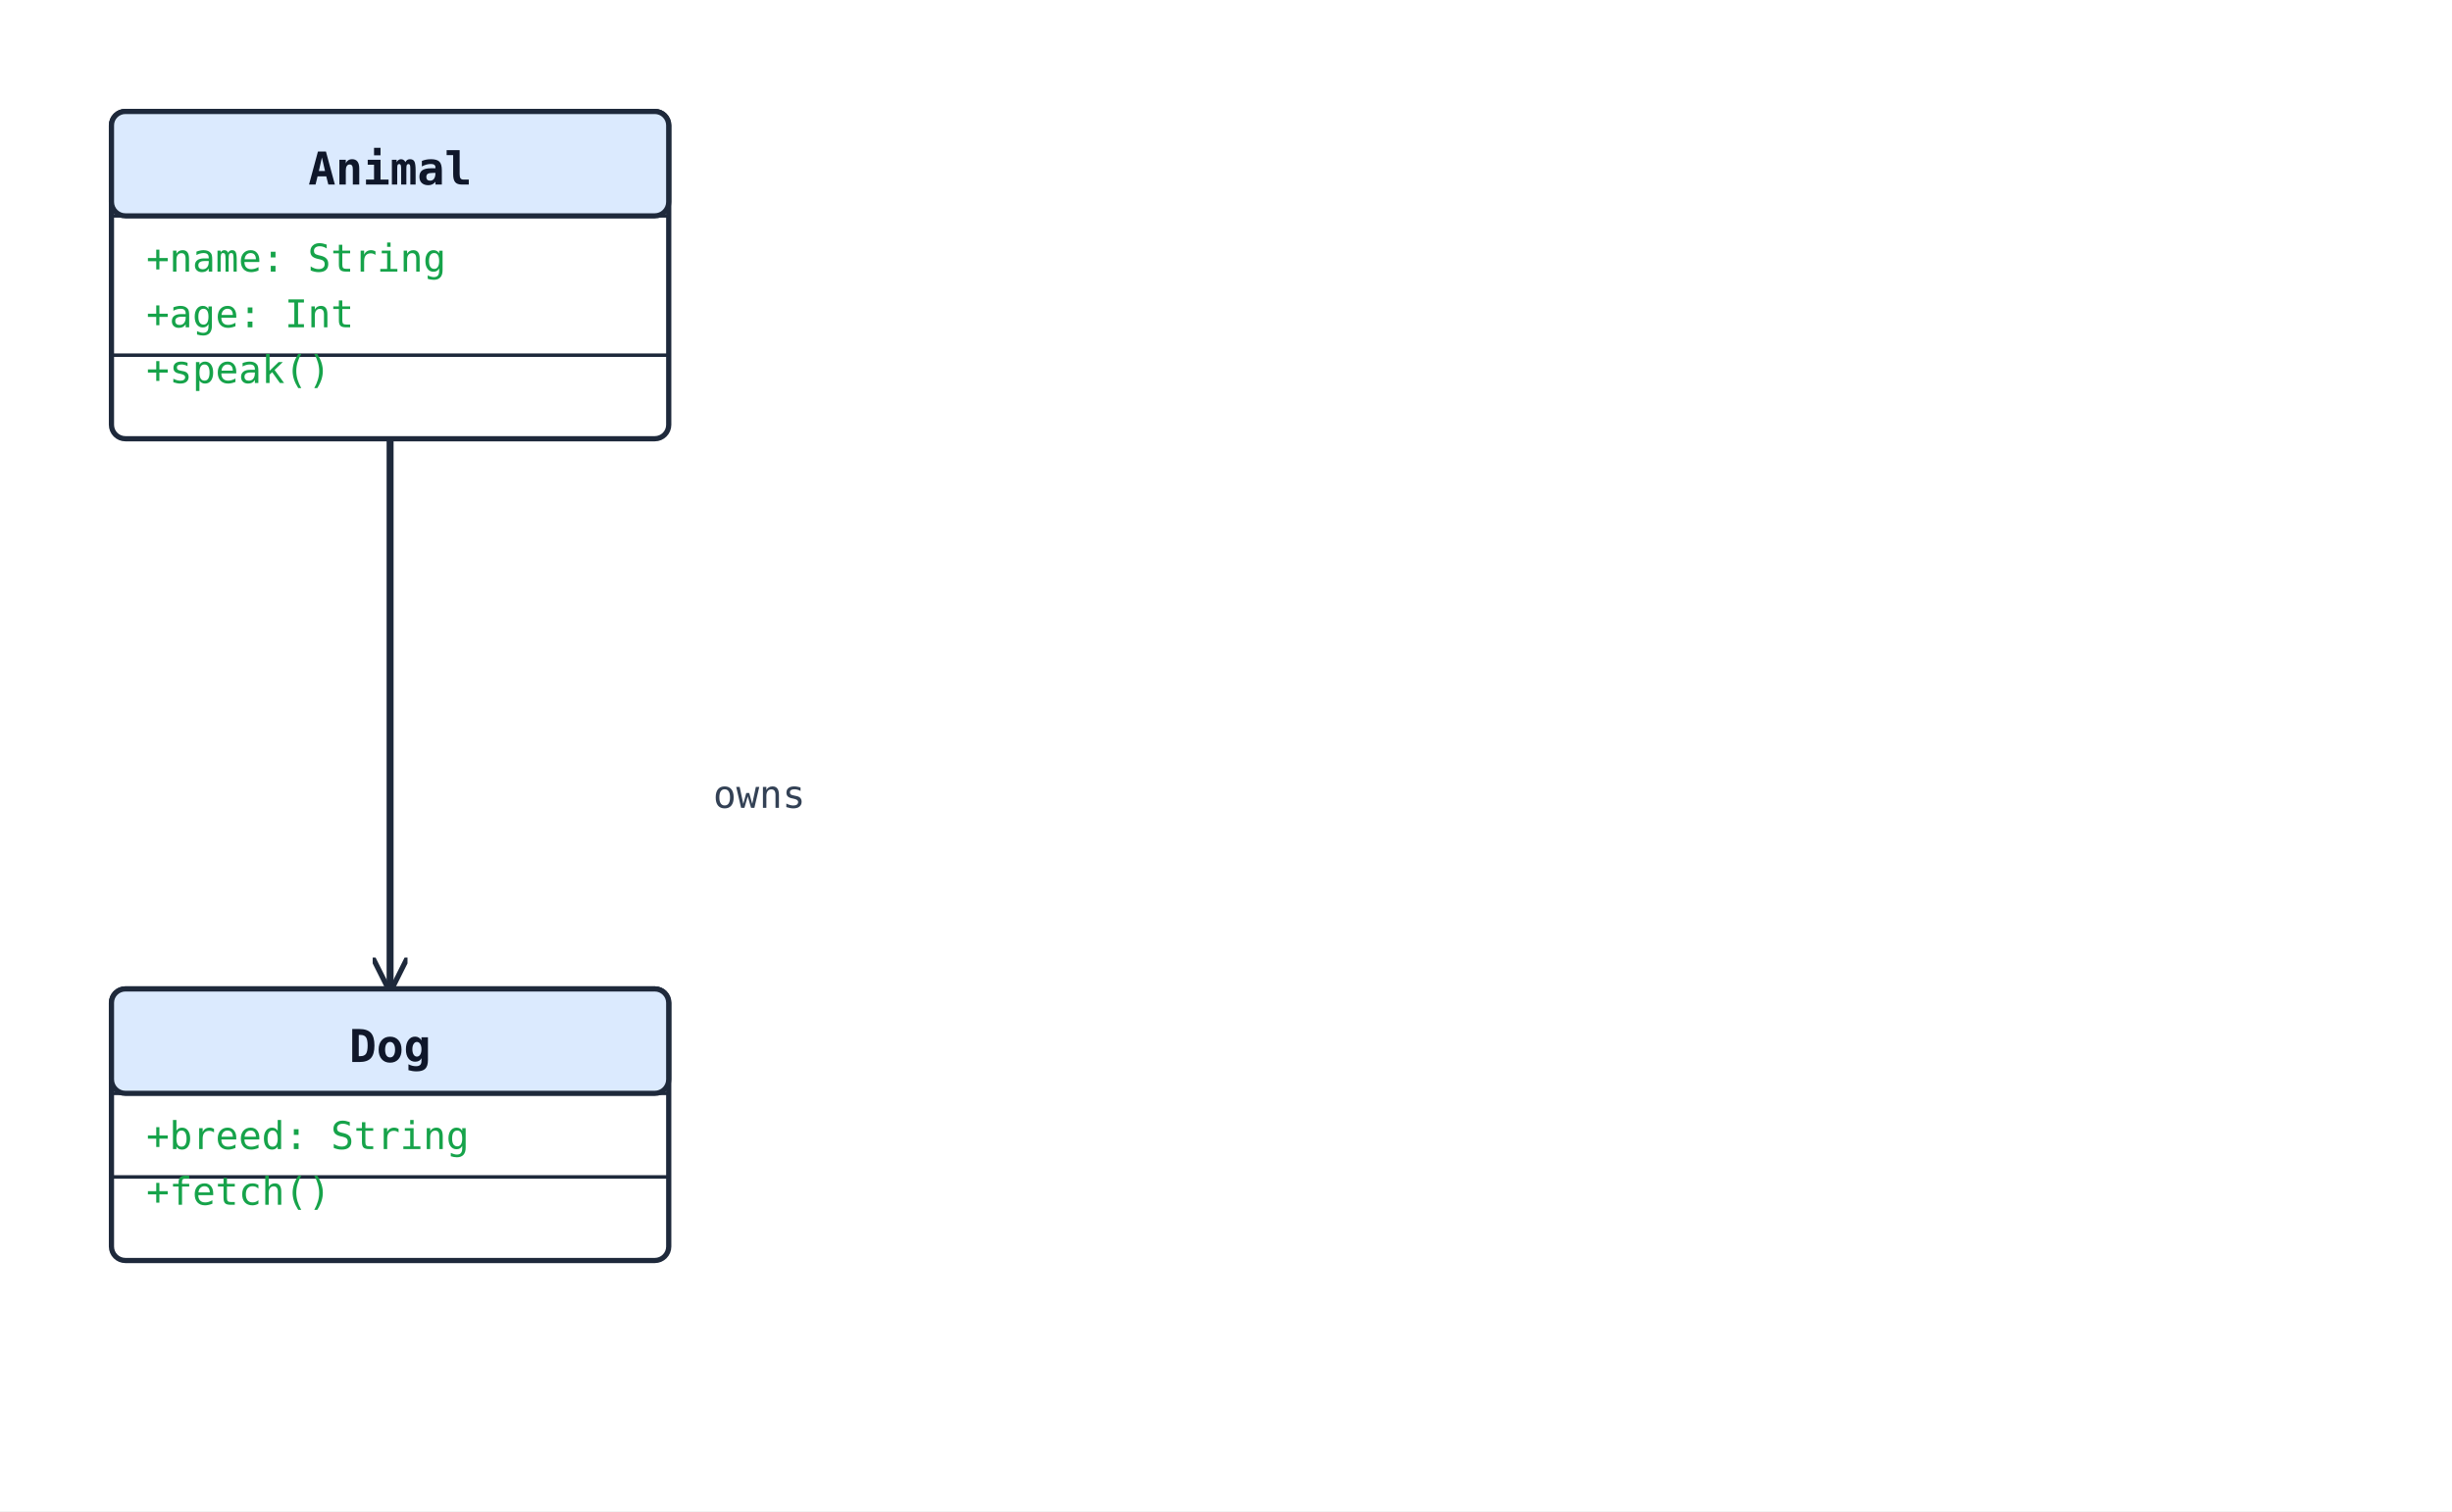
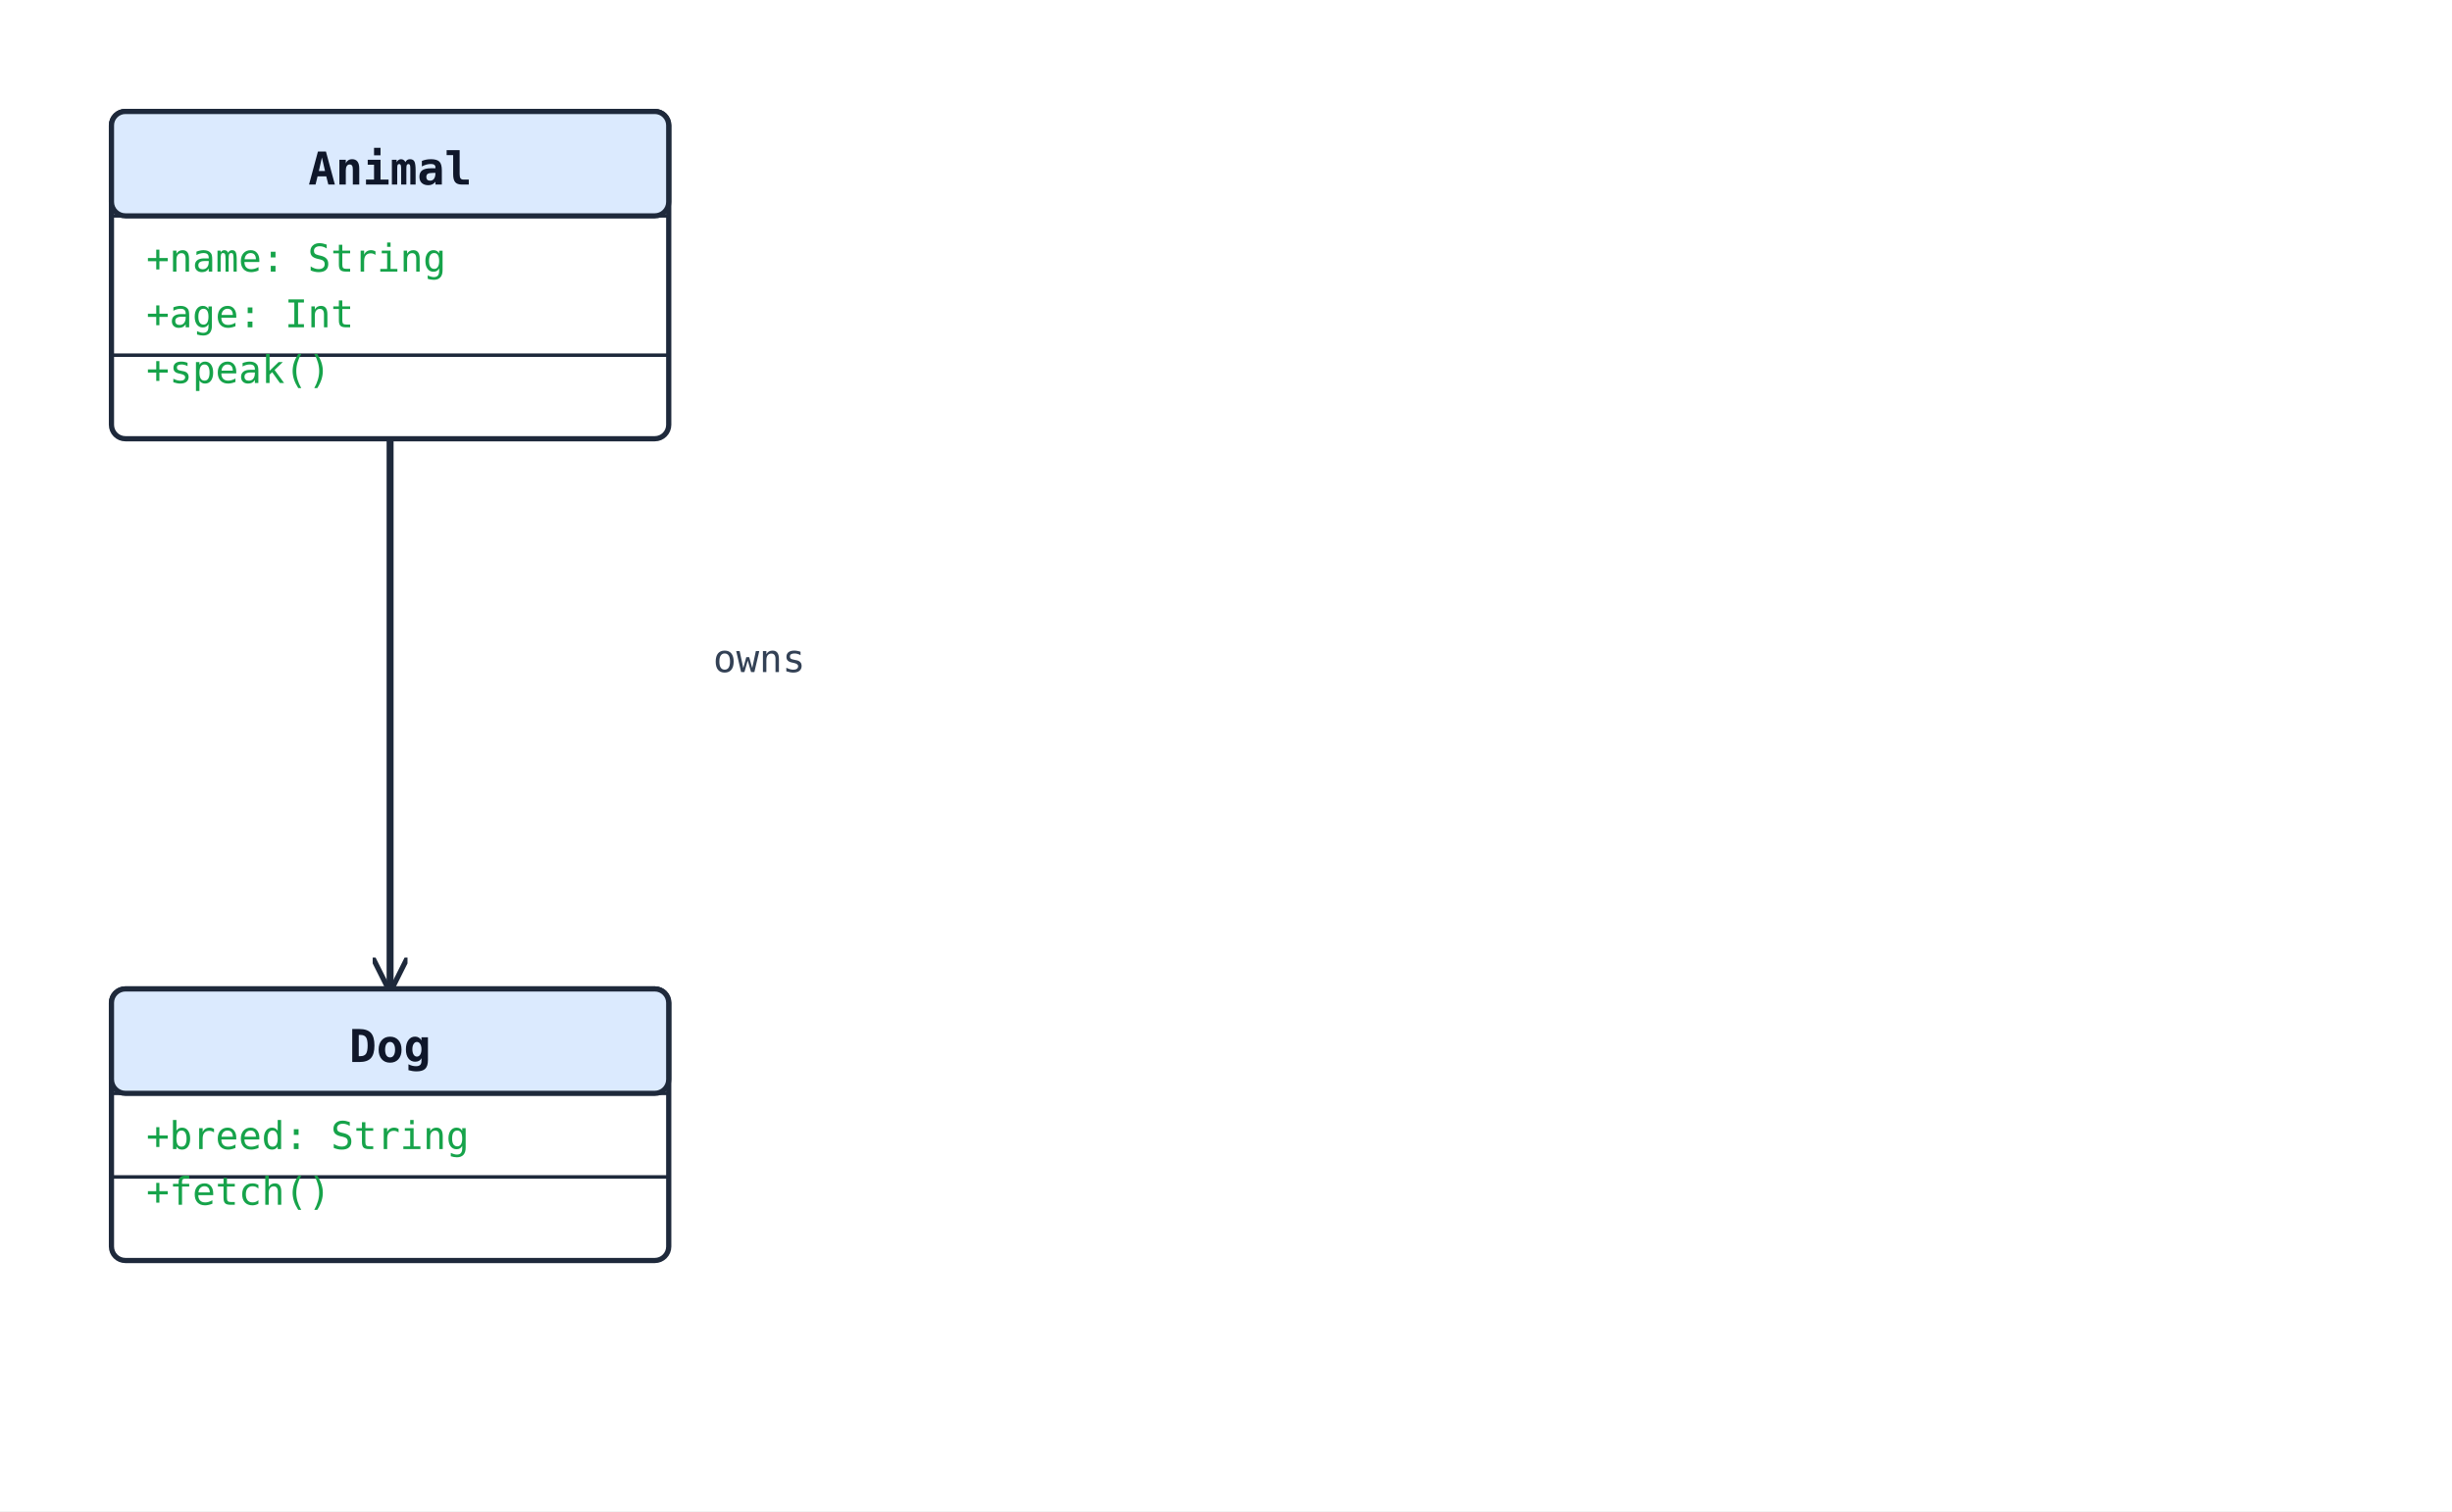
<svg xmlns="http://www.w3.org/2000/svg" width="704" height="434" viewBox="0 0 704 434">
  <rect width="100%" height="100%" fill="#ffffff" />
  <defs>
    <marker id="arrow-open" viewBox="0 0 10 10" refX="9" refY="5" markerWidth="10" markerHeight="10" markerUnits="userSpaceOnUse" orient="auto-start-reverse">
      <path d="M0,0 L10,5 L0,10" fill="none" stroke="#1e293b" stroke-width="1.5" />
    </marker>
    <marker id="arrow-triangle" viewBox="0 0 16 16" refX="15" refY="8" markerWidth="16" markerHeight="16" markerUnits="userSpaceOnUse" orient="auto-start-reverse">
      <polygon points="0,1 14,8 0,15" fill="#ffffff" stroke="#1e293b" stroke-width="1.5" fill-rule="nonzero" />
    </marker>
    <marker id="arrow-diamond-filled" viewBox="0 0 14 10" refX="13" refY="5" markerWidth="14" markerHeight="10" markerUnits="userSpaceOnUse" orient="auto-start-reverse">
      <path d="M0,5 L7,0 L14,5 L7,10 z" fill="#1e293b" stroke="#1e293b" stroke-width="1" />
    </marker>
    <marker id="arrow-diamond-open" viewBox="0 0 14 10" refX="13" refY="5" markerWidth="14" markerHeight="10" markerUnits="userSpaceOnUse" orient="auto-start-reverse">
      <path d="M0,5 L7,0 L14,5 L7,10 z" fill="#ffffff" stroke="#1e293b" stroke-width="1" />
    </marker>
  </defs>
  <polyline class="uml-relation" data-uml-from="Animal" data-uml-to="Dog" data-uml-arrow="--&gt;" points="112,126 112,205 112,284" fill="none" stroke="#1e293b" stroke-width="2" marker-end="url(#arrow-open)" />
-   <text x="218" y="232" text-anchor="middle" font-family="monospace" font-size="11" fill="#334155">owns</text>
+   <text x="218" y="193" text-anchor="middle" font-family="monospace" font-size="11" fill="#334155">owns</text>
  <rect x="32" y="32" width="160" height="94" rx="4" ry="4" fill="#ffffff" stroke="#1e293b" stroke-width="1.5" />
  <rect x="32" y="32" width="160" height="30" rx="4" ry="4" fill="#dbeafe" stroke="#1e293b" stroke-width="1.5" />
  <line x1="32" y1="62" x2="192" y2="62" stroke="#1e293b" stroke-width="1" />
  <text x="112" y="53" text-anchor="middle" font-family="monospace" font-size="13" font-weight="600" fill="#0f172a">Animal</text>
  <text class="uml-member" data-uml-visibility="public" x="42" y="78" font-family="monospace" font-size="11" fill="#16a34a">+name: String</text>
  <text class="uml-member" data-uml-visibility="public" x="42" y="94" font-family="monospace" font-size="11" fill="#16a34a">+age: Int</text>
  <line x1="32" y1="102" x2="192" y2="102" stroke="#1e293b" stroke-width="1" />
  <text class="uml-member" data-uml-visibility="public" x="42" y="110" font-family="monospace" font-size="11" fill="#16a34a">+speak()</text>
  <rect x="32" y="284" width="160" height="78" rx="4" ry="4" fill="#ffffff" stroke="#1e293b" stroke-width="1.5" />
  <rect x="32" y="284" width="160" height="30" rx="4" ry="4" fill="#dbeafe" stroke="#1e293b" stroke-width="1.5" />
  <line x1="32" y1="314" x2="192" y2="314" stroke="#1e293b" stroke-width="1" />
  <text x="112" y="305" text-anchor="middle" font-family="monospace" font-size="13" font-weight="600" fill="#0f172a">Dog</text>
  <text class="uml-member" data-uml-visibility="public" x="42" y="330" font-family="monospace" font-size="11" fill="#16a34a">+breed: String</text>
  <line x1="32" y1="338" x2="192" y2="338" stroke="#1e293b" stroke-width="1" />
  <text class="uml-member" data-uml-visibility="public" x="42" y="346" font-family="monospace" font-size="11" fill="#16a34a">+fetch()</text>
</svg>
